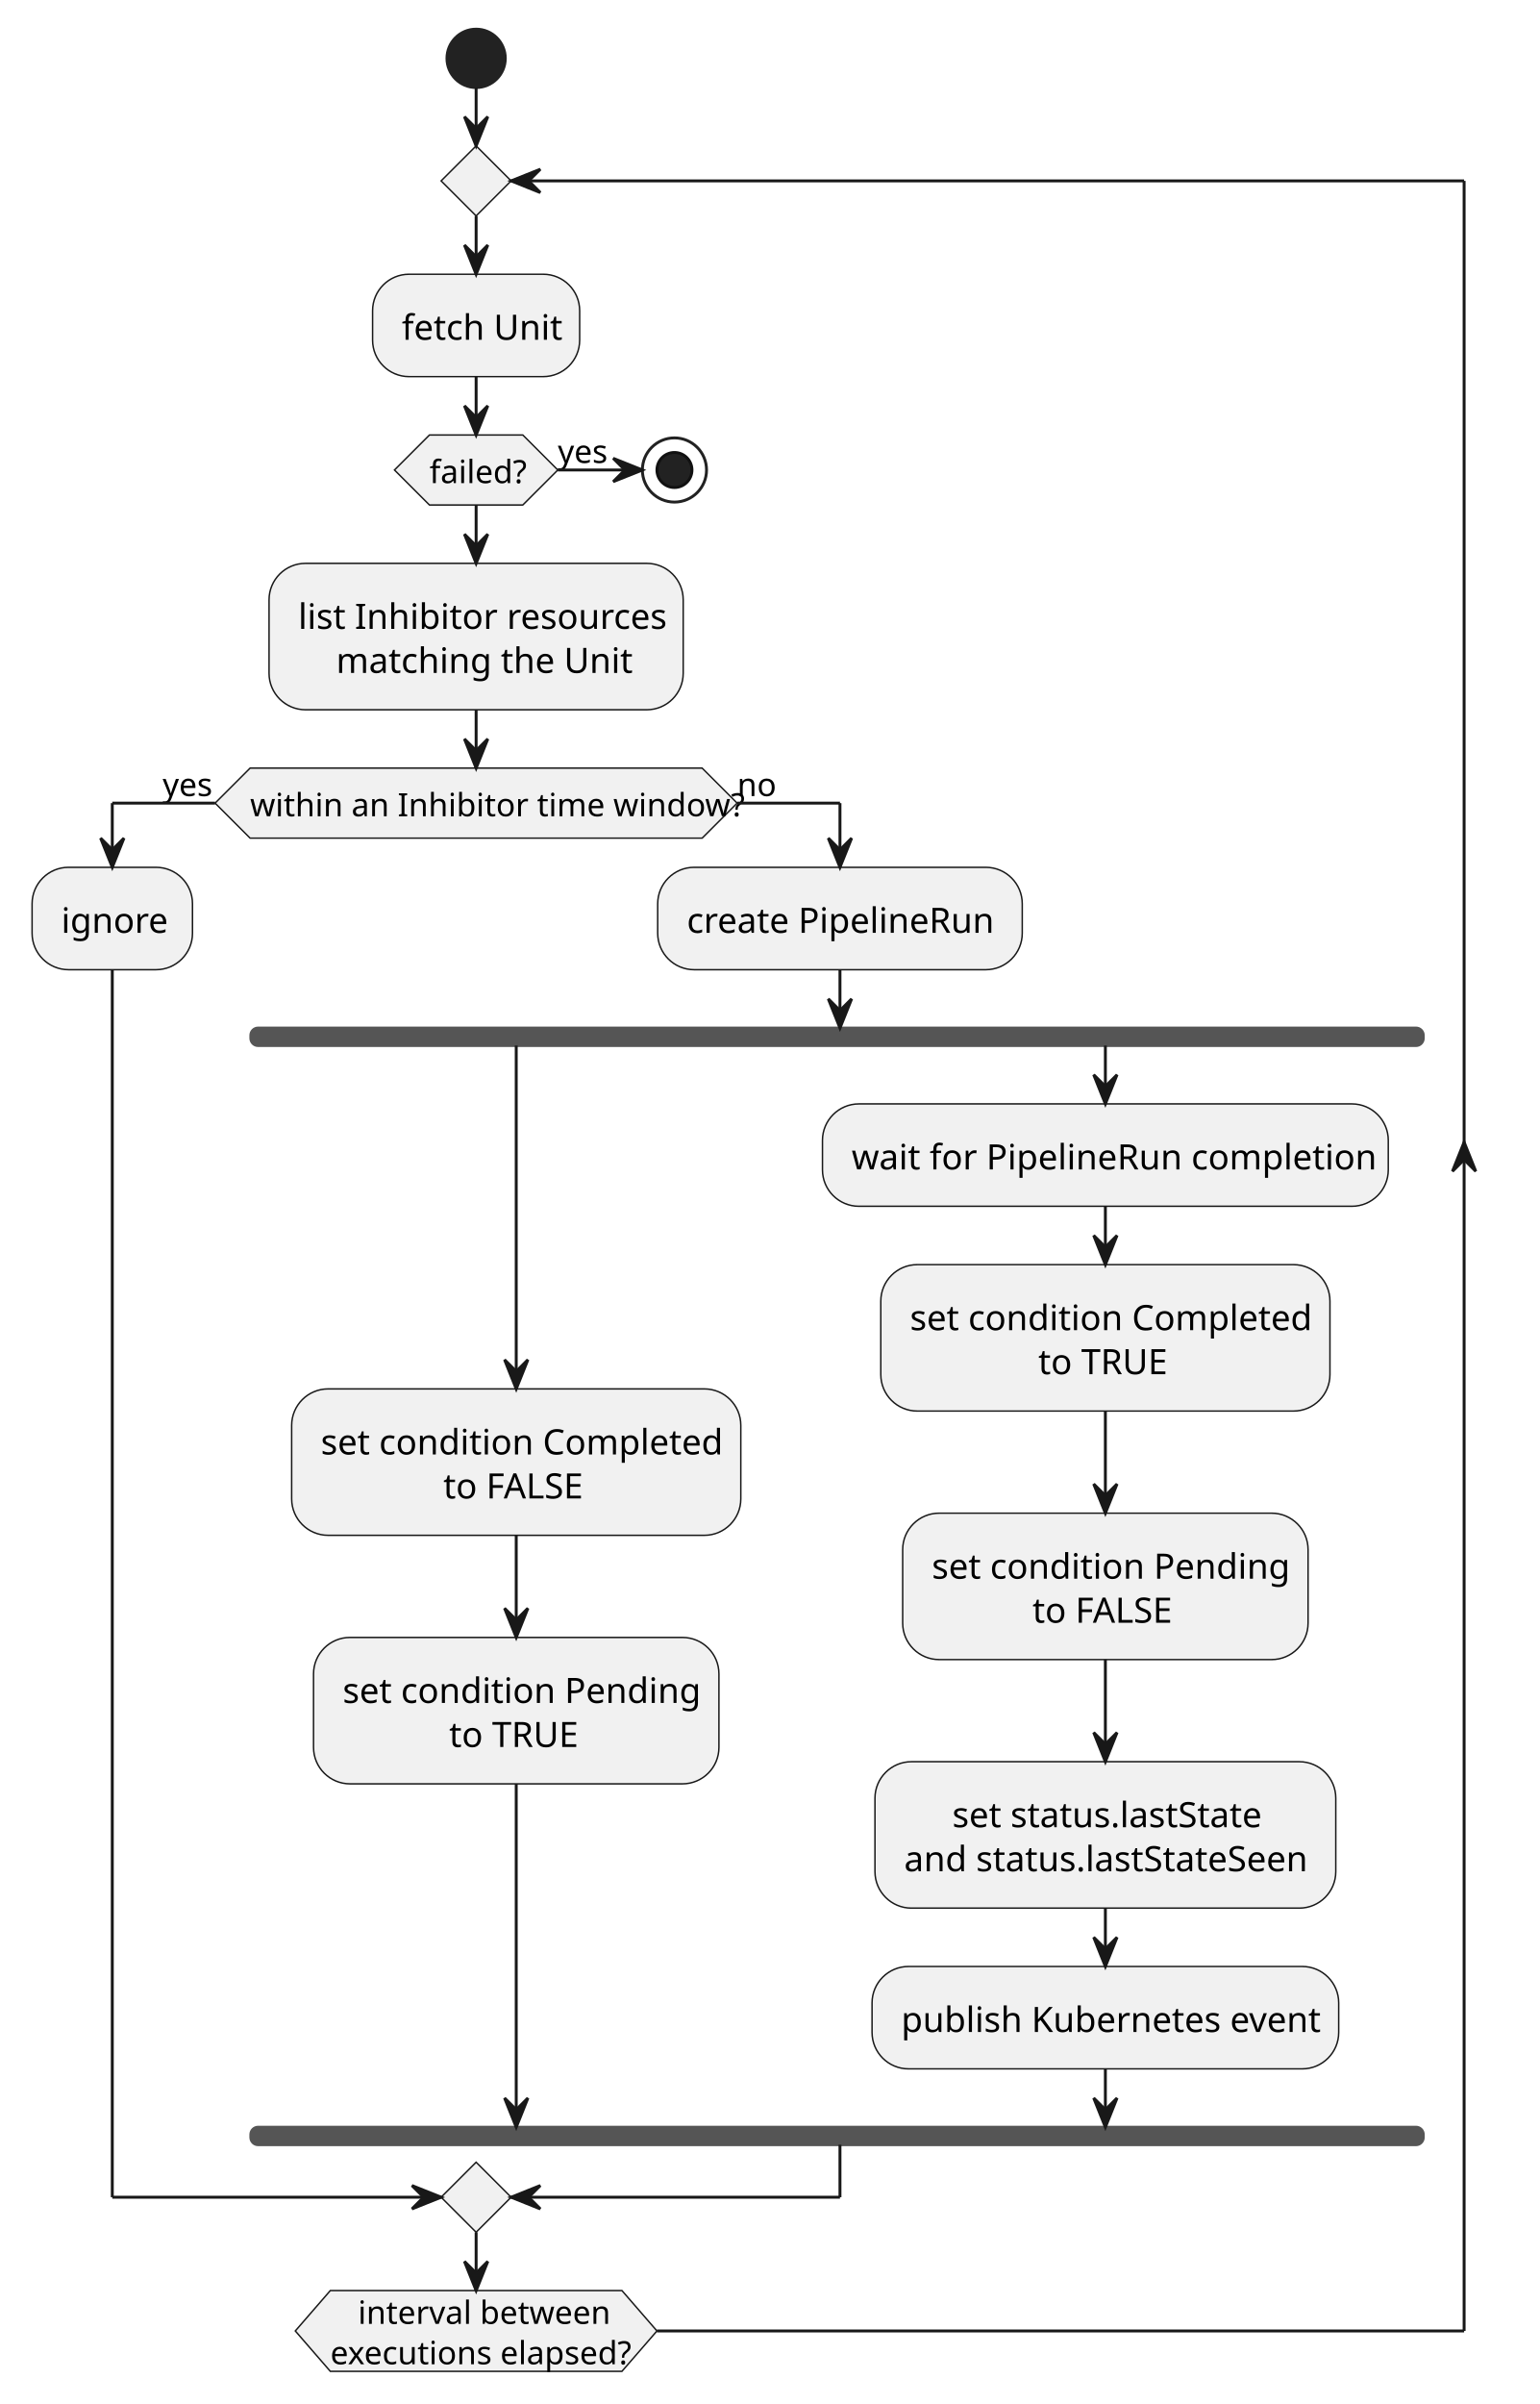
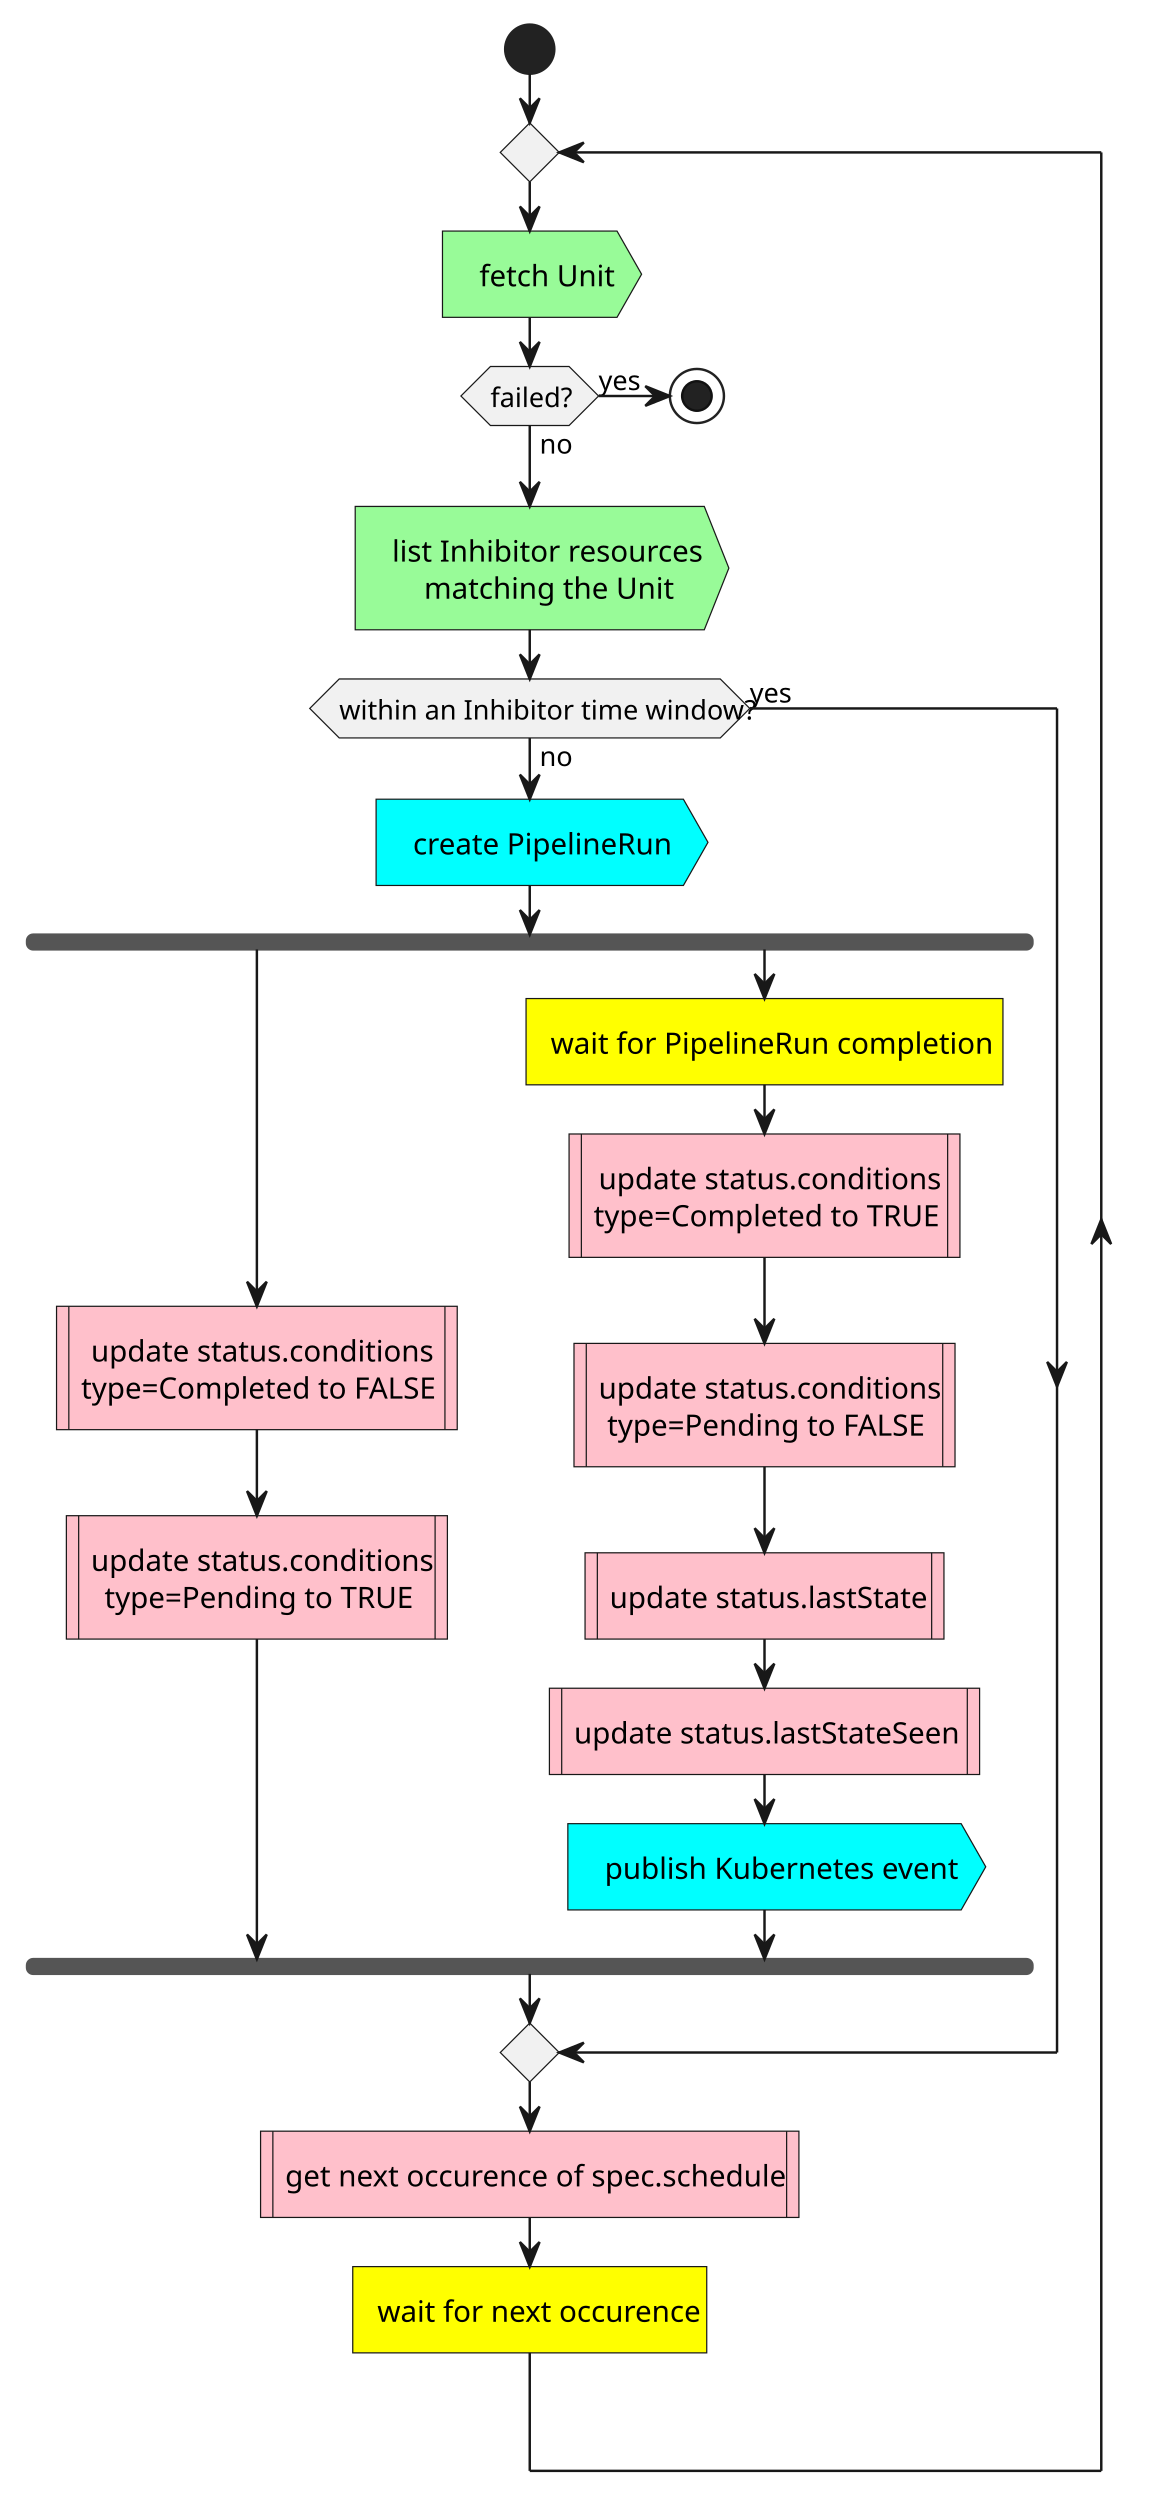
- <svg xmlns="http://www.w3.org/2000/svg" contentStyleType="text/css" height="824px" preserveAspectRatio="none" style="width:528px;height:824px;background:#FFFFFF;" version="1.1" viewBox="0 0 528 824" width="528px" zoomAndPan="magnify">
+ <svg xmlns="http://www.w3.org/2000/svg" contentStyleType="text/css" height="1017px" preserveAspectRatio="none" style="width:474px;height:1017px;background:#FFFFFF;" version="1.1" viewBox="0 0 474 1017" width="474px" zoomAndPan="magnify">
  <defs />
  <g>
-     <ellipse cx="163.25" cy="20" fill="#222222" rx="10" ry="10" style="stroke:#222222;stroke-width:1.0;" />
-     <rect fill="#F1F1F1" height="35.094" rx="12.5" ry="12.5" style="stroke:#181818;stroke-width:0.5;" width="71" x="127.75" y="94" />
-     <text fill="#000000" font-family="sans-serif" font-size="12" lengthAdjust="spacing" textLength="51" x="137.75" y="116.457">fetch Unit</text>
-     <polygon fill="#F1F1F1" points="147.25,149.094,179.25,149.094,191.25,161.094,179.25,173.094,147.25,173.094,135.25,161.094,147.25,149.094" style="stroke:#181818;stroke-width:0.5;" />
-     <text fill="#000000" font-family="sans-serif" font-size="11" lengthAdjust="spacing" textLength="32" x="147.25" y="165.595">failed?</text>
-     <text fill="#000000" font-family="sans-serif" font-size="11" lengthAdjust="spacing" textLength="18" x="191.25" y="158.677">yes</text>
-     <ellipse cx="231.25" cy="161.094" rx="11" ry="11" style="stroke:#222222;stroke-width:1.0;fill:none;" />
-     <ellipse cx="231.25" cy="161.094" fill="#222222" rx="6" ry="6" style="stroke:#111111;stroke-width:1.0;" />
-     <rect fill="#F1F1F1" height="50.188" rx="12.5" ry="12.5" style="stroke:#181818;stroke-width:0.5;" width="142" x="92.25" y="193.094" />
-     <text fill="#000000" font-family="sans-serif" font-size="12" lengthAdjust="spacing" textLength="122" x="102.25" y="215.551">list Inhibitor resources</text>
-     <text fill="#000000" font-family="sans-serif" font-size="12" lengthAdjust="spacing" textLength="96" x="115.25" y="230.644">matching the Unit</text>
-     <polygon fill="#F1F1F1" points="85.75,263.281,240.75,263.281,252.75,275.281,240.75,287.281,85.75,287.281,73.75,275.281,85.75,263.281" style="stroke:#181818;stroke-width:0.5;" />
-     <text fill="#000000" font-family="sans-serif" font-size="11" lengthAdjust="spacing" textLength="155" x="85.75" y="279.782">within an Inhibitor time window?</text>
-     <text fill="#000000" font-family="sans-serif" font-size="11" lengthAdjust="spacing" textLength="18" x="55.75" y="272.864">yes</text>
-     <text fill="#000000" font-family="sans-serif" font-size="11" lengthAdjust="spacing" textLength="12" x="252.75" y="272.864">no</text>
-     <rect fill="#F1F1F1" height="35.094" rx="12.5" ry="12.5" style="stroke:#181818;stroke-width:0.5;" width="55" x="11" y="297.281" />
-     <text fill="#000000" font-family="sans-serif" font-size="12" lengthAdjust="spacing" textLength="35" x="21" y="319.738">ignore</text>
-     <rect fill="#F1F1F1" height="35.094" rx="12.5" ry="12.5" style="stroke:#181818;stroke-width:0.5;" width="125" x="225.5" y="297.281" />
-     <text fill="#000000" font-family="sans-serif" font-size="12" lengthAdjust="spacing" textLength="105" x="235.5" y="319.738">create PipelineRun</text>
-     <rect fill="#555555" height="6" rx="2.5" ry="2.5" style="stroke:#555555;stroke-width:1.0;" width="402" x="86" y="352.375" />
-     <rect fill="#F1F1F1" height="50.188" rx="12.5" ry="12.5" style="stroke:#181818;stroke-width:0.5;" width="154" x="100" y="476.062" />
-     <text fill="#000000" font-family="sans-serif" font-size="12" lengthAdjust="spacing" textLength="134" x="110" y="498.519">set condition Completed</text>
-     <text fill="#000000" font-family="sans-serif" font-size="12" lengthAdjust="spacing" textLength="50" x="152" y="513.613">to FALSE</text>
-     <rect fill="#F1F1F1" height="50.188" rx="12.5" ry="12.5" style="stroke:#181818;stroke-width:0.5;" width="139" x="107.5" y="561.25" />
-     <text fill="#000000" font-family="sans-serif" font-size="12" lengthAdjust="spacing" textLength="119" x="117.5" y="583.707">set condition Pending</text>
-     <text fill="#000000" font-family="sans-serif" font-size="12" lengthAdjust="spacing" textLength="46" x="154" y="598.801">to TRUE</text>
-     <rect fill="#F1F1F1" height="35.094" rx="12.5" ry="12.5" style="stroke:#181818;stroke-width:0.5;" width="194" x="282" y="378.375" />
-     <text fill="#000000" font-family="sans-serif" font-size="12" lengthAdjust="spacing" textLength="174" x="292" y="400.832">wait for PipelineRun completion</text>
-     <rect fill="#F1F1F1" height="50.188" rx="12.5" ry="12.5" style="stroke:#181818;stroke-width:0.5;" width="154" x="302" y="433.469" />
-     <text fill="#000000" font-family="sans-serif" font-size="12" lengthAdjust="spacing" textLength="134" x="312" y="455.926">set condition Completed</text>
-     <text fill="#000000" font-family="sans-serif" font-size="12" lengthAdjust="spacing" textLength="46" x="356" y="471.019">to TRUE</text>
-     <rect fill="#F1F1F1" height="50.188" rx="12.5" ry="12.5" style="stroke:#181818;stroke-width:0.5;" width="139" x="309.5" y="518.656" />
-     <text fill="#000000" font-family="sans-serif" font-size="12" lengthAdjust="spacing" textLength="119" x="319.5" y="541.113">set condition Pending</text>
-     <text fill="#000000" font-family="sans-serif" font-size="12" lengthAdjust="spacing" textLength="50" x="354" y="556.207">to FALSE</text>
-     <rect fill="#F1F1F1" height="50.188" rx="12.5" ry="12.5" style="stroke:#181818;stroke-width:0.5;" width="158" x="300" y="603.844" />
-     <text fill="#000000" font-family="sans-serif" font-size="12" lengthAdjust="spacing" textLength="105" x="326.5" y="626.301">set status.lastState</text>
-     <text fill="#000000" font-family="sans-serif" font-size="12" lengthAdjust="spacing" textLength="138" x="310" y="641.394">and status.lastStateSeen</text>
-     <rect fill="#F1F1F1" height="35.094" rx="12.5" ry="12.5" style="stroke:#181818;stroke-width:0.5;" width="160" x="299" y="674.031" />
-     <text fill="#000000" font-family="sans-serif" font-size="12" lengthAdjust="spacing" textLength="140" x="309" y="696.488">publish Kubernetes event</text>
-     <rect fill="#555555" height="6" rx="2.5" ry="2.5" style="stroke:#555555;stroke-width:1.0;" width="402" x="86" y="729.125" />
-     <polygon fill="#F1F1F1" points="163.25,741.125,175.25,753.125,163.25,765.125,151.25,753.125,163.25,741.125" style="stroke:#181818;stroke-width:0.5;" />
-     <polygon fill="#F1F1F1" points="163.25,50,175.25,62,163.25,74,151.25,62,163.25,50" style="stroke:#181818;stroke-width:0.5;" />
-     <polygon fill="#F1F1F1" points="113.25,785.125,213.25,785.125,225.25,798.961,213.25,812.797,113.25,812.797,101.25,798.961,113.25,785.125" style="stroke:#181818;stroke-width:0.5;" />
-     <text fill="#000000" font-family="sans-serif" font-size="11" lengthAdjust="spacing" textLength="81" x="122.75" y="796.544">interval between</text>
-     <text fill="#000000" font-family="sans-serif" font-size="11" lengthAdjust="spacing" textLength="100" x="113.25" y="810.38">executions elapsed?</text>
-     <line style="stroke:#181818;stroke-width:1.0;" x1="163.25" x2="163.25" y1="173.094" y2="193.094" />
-     <polygon fill="#181818" points="159.25,183.094,163.25,193.094,167.25,183.094,163.25,187.094" style="stroke:#181818;stroke-width:1.0;" />
-     <line style="stroke:#181818;stroke-width:1.0;" x1="191.25" x2="220.25" y1="161.094" y2="161.094" />
-     <polygon fill="#181818" points="210.25,157.094,220.25,161.094,210.25,165.094,214.25,161.094" style="stroke:#181818;stroke-width:1.0;" />
-     <line style="stroke:#181818;stroke-width:1.0;" x1="163.25" x2="163.25" y1="129.094" y2="149.094" />
-     <polygon fill="#181818" points="159.25,139.094,163.25,149.094,167.25,139.094,163.25,143.094" style="stroke:#181818;stroke-width:1.0;" />
-     <line style="stroke:#181818;stroke-width:1.0;" x1="177" x2="177" y1="526.25" y2="561.25" />
-     <polygon fill="#181818" points="173,551.25,177,561.25,181,551.25,177,555.25" style="stroke:#181818;stroke-width:1.0;" />
-     <line style="stroke:#181818;stroke-width:1.0;" x1="379" x2="379" y1="413.469" y2="433.469" />
-     <polygon fill="#181818" points="375,423.469,379,433.469,383,423.469,379,427.469" style="stroke:#181818;stroke-width:1.0;" />
-     <line style="stroke:#181818;stroke-width:1.0;" x1="379" x2="379" y1="483.656" y2="518.656" />
-     <polygon fill="#181818" points="375,508.656,379,518.656,383,508.656,379,512.656" style="stroke:#181818;stroke-width:1.0;" />
-     <line style="stroke:#181818;stroke-width:1.0;" x1="379" x2="379" y1="568.844" y2="603.844" />
-     <polygon fill="#181818" points="375,593.844,379,603.844,383,593.844,379,597.844" style="stroke:#181818;stroke-width:1.0;" />
-     <line style="stroke:#181818;stroke-width:1.0;" x1="379" x2="379" y1="654.031" y2="674.031" />
-     <polygon fill="#181818" points="375,664.031,379,674.031,383,664.031,379,668.031" style="stroke:#181818;stroke-width:1.0;" />
-     <line style="stroke:#181818;stroke-width:1.0;" x1="177" x2="177" y1="358.375" y2="476.062" />
-     <polygon fill="#181818" points="173,466.062,177,476.062,181,466.062,177,470.062" style="stroke:#181818;stroke-width:1.0;" />
-     <line style="stroke:#181818;stroke-width:1.0;" x1="379" x2="379" y1="358.375" y2="378.375" />
-     <polygon fill="#181818" points="375,368.375,379,378.375,383,368.375,379,372.375" style="stroke:#181818;stroke-width:1.0;" />
-     <line style="stroke:#181818;stroke-width:1.0;" x1="177" x2="177" y1="611.438" y2="729.125" />
-     <polygon fill="#181818" points="173,719.125,177,729.125,181,719.125,177,723.125" style="stroke:#181818;stroke-width:1.0;" />
-     <line style="stroke:#181818;stroke-width:1.0;" x1="379" x2="379" y1="709.125" y2="729.125" />
-     <polygon fill="#181818" points="375,719.125,379,729.125,383,719.125,379,723.125" style="stroke:#181818;stroke-width:1.0;" />
-     <line style="stroke:#181818;stroke-width:1.0;" x1="288" x2="288" y1="332.375" y2="352.375" />
-     <polygon fill="#181818" points="284,342.375,288,352.375,292,342.375,288,346.375" style="stroke:#181818;stroke-width:1.0;" />
-     <line style="stroke:#181818;stroke-width:1.0;" x1="73.75" x2="38.5" y1="275.281" y2="275.281" />
-     <line style="stroke:#181818;stroke-width:1.0;" x1="38.5" x2="38.5" y1="275.281" y2="297.281" />
-     <polygon fill="#181818" points="34.5,287.281,38.5,297.281,42.5,287.281,38.5,291.281" style="stroke:#181818;stroke-width:1.0;" />
-     <line style="stroke:#181818;stroke-width:1.0;" x1="252.75" x2="288" y1="275.281" y2="275.281" />
-     <line style="stroke:#181818;stroke-width:1.0;" x1="288" x2="288" y1="275.281" y2="297.281" />
-     <polygon fill="#181818" points="284,287.281,288,297.281,292,287.281,288,291.281" style="stroke:#181818;stroke-width:1.0;" />
-     <line style="stroke:#181818;stroke-width:1.0;" x1="38.5" x2="38.5" y1="332.375" y2="753.125" />
-     <line style="stroke:#181818;stroke-width:1.0;" x1="38.5" x2="151.25" y1="753.125" y2="753.125" />
-     <polygon fill="#181818" points="141.25,749.125,151.25,753.125,141.25,757.125,145.25,753.125" style="stroke:#181818;stroke-width:1.0;" />
-     <line style="stroke:#181818;stroke-width:1.0;" x1="288" x2="288" y1="735.125" y2="753.125" />
-     <line style="stroke:#181818;stroke-width:1.0;" x1="288" x2="175.25" y1="753.125" y2="753.125" />
-     <polygon fill="#181818" points="185.25,749.125,175.25,753.125,185.25,757.125,181.25,753.125" style="stroke:#181818;stroke-width:1.0;" />
-     <line style="stroke:#181818;stroke-width:1.0;" x1="163.25" x2="163.25" y1="243.281" y2="263.281" />
-     <polygon fill="#181818" points="159.25,253.281,163.25,263.281,167.25,253.281,163.25,257.281" style="stroke:#181818;stroke-width:1.0;" />
-     <line style="stroke:#181818;stroke-width:1.0;" x1="163.25" x2="163.25" y1="74" y2="94" />
-     <polygon fill="#181818" points="159.25,84,163.25,94,167.25,84,163.25,88" style="stroke:#181818;stroke-width:1.0;" />
-     <line style="stroke:#181818;stroke-width:1.0;" x1="225.25" x2="502" y1="798.961" y2="798.961" />
-     <polygon fill="#181818" points="498,401.481,502,391.481,506,401.481,502,397.481" style="stroke:#181818;stroke-width:1.0;" />
-     <line style="stroke:#181818;stroke-width:1.0;" x1="502" x2="502" y1="62" y2="798.961" />
-     <line style="stroke:#181818;stroke-width:1.0;" x1="502" x2="175.25" y1="62" y2="62" />
-     <polygon fill="#181818" points="185.25,58,175.25,62,185.25,66,181.25,62" style="stroke:#181818;stroke-width:1.0;" />
-     <line style="stroke:#181818;stroke-width:1.0;" x1="163.25" x2="163.25" y1="765.125" y2="785.125" />
-     <polygon fill="#181818" points="159.25,775.125,163.25,785.125,167.25,775.125,163.25,779.125" style="stroke:#181818;stroke-width:1.0;" />
-     <line style="stroke:#181818;stroke-width:1.0;" x1="163.25" x2="163.25" y1="30" y2="50" />
-     <polygon fill="#181818" points="159.25,40,163.25,50,167.25,40,163.25,44" style="stroke:#181818;stroke-width:1.0;" />
+     <ellipse cx="215.5" cy="20" fill="#222222" rx="10" ry="10" style="stroke:#222222;stroke-width:1.0;" />
+     <polygon fill="#98FB98" points="180,94,251,94,261,111.547,251,129.094,180,129.094" style="stroke:#181818;stroke-width:0.5;" />
+     <text fill="#000000" font-family="sans-serif" font-size="12" lengthAdjust="spacing" textLength="51" x="195" y="116.457">fetch Unit</text>
+     <polygon fill="#F1F1F1" points="199.5,149.094,231.5,149.094,243.5,161.094,231.5,173.094,199.5,173.094,187.5,161.094,199.5,149.094" style="stroke:#181818;stroke-width:0.5;" />
+     <text fill="#000000" font-family="sans-serif" font-size="11" lengthAdjust="spacing" textLength="12" x="219.5" y="184.513">no</text>
+     <text fill="#000000" font-family="sans-serif" font-size="11" lengthAdjust="spacing" textLength="32" x="199.5" y="165.595">failed?</text>
+     <text fill="#000000" font-family="sans-serif" font-size="11" lengthAdjust="spacing" textLength="18" x="243.5" y="158.677">yes</text>
+     <ellipse cx="283.5" cy="161.094" rx="11" ry="11" style="stroke:#222222;stroke-width:1.0;fill:none;" />
+     <ellipse cx="283.5" cy="161.094" fill="#222222" rx="6" ry="6" style="stroke:#111111;stroke-width:1.0;" />
+     <polygon fill="#98FB98" points="144.5,206.013,286.5,206.013,296.5,231.106,286.5,256.2,144.5,256.2" style="stroke:#181818;stroke-width:0.5;" />
+     <text fill="#000000" font-family="sans-serif" font-size="12" lengthAdjust="spacing" textLength="122" x="159.5" y="228.47">list Inhibitor resources</text>
+     <text fill="#000000" font-family="sans-serif" font-size="12" lengthAdjust="spacing" textLength="96" x="172.5" y="243.564">matching the Unit</text>
+     <polygon fill="#00FFFF" points="153,325.118,278,325.118,288,342.665,278,360.212,153,360.212" style="stroke:#181818;stroke-width:0.5;" />
+     <text fill="#000000" font-family="sans-serif" font-size="12" lengthAdjust="spacing" textLength="105" x="168" y="347.575">create PipelineRun</text>
+     <rect fill="#555555" height="6" rx="2.5" ry="2.5" style="stroke:#555555;stroke-width:1.0;" width="409" x="11" y="380.212" />
+     <rect fill="#FFC0CB" height="50.188" style="stroke:#181818;stroke-width:0.5;" width="163" x="23" y="531.399" />
+     <line style="stroke:#181818;stroke-width:0.5;" x1="28" x2="28" y1="531.399" y2="581.587" />
+     <line style="stroke:#181818;stroke-width:0.5;" x1="181" x2="181" y1="531.399" y2="581.587" />
+     <text fill="#000000" font-family="sans-serif" font-size="12" lengthAdjust="spacing" textLength="135" x="37" y="553.856">update status.conditions</text>
+     <text fill="#000000" font-family="sans-serif" font-size="12" lengthAdjust="spacing" textLength="143" x="33" y="568.95">type=Completed to FALSE</text>
+     <rect fill="#FFC0CB" height="50.188" style="stroke:#181818;stroke-width:0.5;" width="155" x="27" y="616.587" />
+     <line style="stroke:#181818;stroke-width:0.5;" x1="32" x2="32" y1="616.587" y2="666.774" />
+     <line style="stroke:#181818;stroke-width:0.5;" x1="177" x2="177" y1="616.587" y2="666.774" />
+     <text fill="#000000" font-family="sans-serif" font-size="12" lengthAdjust="spacing" textLength="135" x="37" y="639.044">update status.conditions</text>
+     <text fill="#000000" font-family="sans-serif" font-size="12" lengthAdjust="spacing" textLength="124" x="42.5" y="654.138">type=Pending to TRUE</text>
+     <rect fill="#FFFF00" height="35.094" style="stroke:#181818;stroke-width:0.5;" width="194" x="214" y="406.212" />
+     <text fill="#000000" font-family="sans-serif" font-size="12" lengthAdjust="spacing" textLength="174" x="224" y="428.669">wait for PipelineRun completion</text>
+     <rect fill="#FFC0CB" height="50.188" style="stroke:#181818;stroke-width:0.5;" width="159" x="231.5" y="461.306" />
+     <line style="stroke:#181818;stroke-width:0.5;" x1="236.5" x2="236.5" y1="461.306" y2="511.493" />
+     <line style="stroke:#181818;stroke-width:0.5;" x1="385.5" x2="385.5" y1="461.306" y2="511.493" />
+     <text fill="#000000" font-family="sans-serif" font-size="12" lengthAdjust="spacing" textLength="135" x="243.5" y="483.763">update status.conditions</text>
+     <text fill="#000000" font-family="sans-serif" font-size="12" lengthAdjust="spacing" textLength="139" x="241.5" y="498.856">type=Completed to TRUE</text>
+     <rect fill="#FFC0CB" height="50.188" style="stroke:#181818;stroke-width:0.5;" width="155" x="233.5" y="546.493" />
+     <line style="stroke:#181818;stroke-width:0.5;" x1="238.5" x2="238.5" y1="546.493" y2="596.681" />
+     <line style="stroke:#181818;stroke-width:0.5;" x1="383.5" x2="383.5" y1="546.493" y2="596.681" />
+     <text fill="#000000" font-family="sans-serif" font-size="12" lengthAdjust="spacing" textLength="135" x="243.5" y="568.95">update status.conditions</text>
+     <text fill="#000000" font-family="sans-serif" font-size="12" lengthAdjust="spacing" textLength="128" x="247" y="584.044">type=Pending to FALSE</text>
+     <rect fill="#FFC0CB" height="35.094" style="stroke:#181818;stroke-width:0.5;" width="146" x="238" y="631.681" />
+     <line style="stroke:#181818;stroke-width:0.5;" x1="243" x2="243" y1="631.681" y2="666.774" />
+     <line style="stroke:#181818;stroke-width:0.5;" x1="379" x2="379" y1="631.681" y2="666.774" />
+     <text fill="#000000" font-family="sans-serif" font-size="12" lengthAdjust="spacing" textLength="126" x="248" y="654.138">update status.lastState</text>
+     <rect fill="#FFC0CB" height="35.094" style="stroke:#181818;stroke-width:0.5;" width="175" x="223.5" y="686.774" />
+     <line style="stroke:#181818;stroke-width:0.5;" x1="228.5" x2="228.5" y1="686.774" y2="721.868" />
+     <line style="stroke:#181818;stroke-width:0.5;" x1="393.5" x2="393.5" y1="686.774" y2="721.868" />
+     <text fill="#000000" font-family="sans-serif" font-size="12" lengthAdjust="spacing" textLength="155" x="233.5" y="709.231">update status.lastStateSeen</text>
+     <polygon fill="#00FFFF" points="231,741.868,391,741.868,401,759.415,391,776.962,231,776.962" style="stroke:#181818;stroke-width:0.5;" />
+     <text fill="#000000" font-family="sans-serif" font-size="12" lengthAdjust="spacing" textLength="140" x="246" y="764.325">publish Kubernetes event</text>
+     <rect fill="#555555" height="6" rx="2.5" ry="2.5" style="stroke:#555555;stroke-width:1.0;" width="409" x="11" y="796.962" />
+     <polygon fill="#F1F1F1" points="138,276.2,293,276.2,305,288.2,293,300.2,138,300.2,126,288.2,138,276.2" style="stroke:#181818;stroke-width:0.5;" />
+     <text fill="#000000" font-family="sans-serif" font-size="11" lengthAdjust="spacing" textLength="12" x="219.5" y="311.619">no</text>
+     <text fill="#000000" font-family="sans-serif" font-size="11" lengthAdjust="spacing" textLength="155" x="138" y="292.701">within an Inhibitor time window?</text>
+     <text fill="#000000" font-family="sans-serif" font-size="11" lengthAdjust="spacing" textLength="18" x="305" y="285.783">yes</text>
+     <polygon fill="#F1F1F1" points="215.5,822.962,227.5,834.962,215.5,846.962,203.5,834.962,215.5,822.962" style="stroke:#181818;stroke-width:0.5;" />
+     <rect fill="#FFC0CB" height="35.094" style="stroke:#181818;stroke-width:0.5;" width="219" x="106" y="866.962" />
+     <line style="stroke:#181818;stroke-width:0.5;" x1="111" x2="111" y1="866.962" y2="902.056" />
+     <line style="stroke:#181818;stroke-width:0.5;" x1="320" x2="320" y1="866.962" y2="902.056" />
+     <text fill="#000000" font-family="sans-serif" font-size="12" lengthAdjust="spacing" textLength="199" x="116" y="889.419">get next occurence of spec.schedule</text>
+     <rect fill="#FFFF00" height="35.094" style="stroke:#181818;stroke-width:0.5;" width="144" x="143.5" y="922.056" />
+     <text fill="#000000" font-family="sans-serif" font-size="12" lengthAdjust="spacing" textLength="124" x="153.5" y="944.513">wait for next occurence</text>
+     <polygon fill="#F1F1F1" points="215.5,50,227.5,62,215.5,74,203.5,62,215.5,50" style="stroke:#181818;stroke-width:0.5;" />
+     <line style="stroke:#181818;stroke-width:1.0;" x1="215.5" x2="215.5" y1="173.094" y2="206.013" />
+     <polygon fill="#181818" points="211.5,196.013,215.5,206.013,219.5,196.013,215.5,200.013" style="stroke:#181818;stroke-width:1.0;" />
+     <line style="stroke:#181818;stroke-width:1.0;" x1="243.5" x2="272.5" y1="161.094" y2="161.094" />
+     <polygon fill="#181818" points="262.5,157.094,272.5,161.094,262.5,165.094,266.5,161.094" style="stroke:#181818;stroke-width:1.0;" />
+     <line style="stroke:#181818;stroke-width:1.0;" x1="215.5" x2="215.5" y1="129.094" y2="149.094" />
+     <polygon fill="#181818" points="211.5,139.094,215.5,149.094,219.5,139.094,215.5,143.094" style="stroke:#181818;stroke-width:1.0;" />
+     <line style="stroke:#181818;stroke-width:1.0;" x1="104.5" x2="104.5" y1="581.587" y2="616.587" />
+     <polygon fill="#181818" points="100.5,606.587,104.5,616.587,108.5,606.587,104.5,610.587" style="stroke:#181818;stroke-width:1.0;" />
+     <line style="stroke:#181818;stroke-width:1.0;" x1="311" x2="311" y1="441.306" y2="461.306" />
+     <polygon fill="#181818" points="307,451.306,311,461.306,315,451.306,311,455.306" style="stroke:#181818;stroke-width:1.0;" />
+     <line style="stroke:#181818;stroke-width:1.0;" x1="311" x2="311" y1="511.493" y2="546.493" />
+     <polygon fill="#181818" points="307,536.493,311,546.493,315,536.493,311,540.493" style="stroke:#181818;stroke-width:1.0;" />
+     <line style="stroke:#181818;stroke-width:1.0;" x1="311" x2="311" y1="596.681" y2="631.681" />
+     <polygon fill="#181818" points="307,621.681,311,631.681,315,621.681,311,625.681" style="stroke:#181818;stroke-width:1.0;" />
+     <line style="stroke:#181818;stroke-width:1.0;" x1="311" x2="311" y1="666.774" y2="686.774" />
+     <polygon fill="#181818" points="307,676.774,311,686.774,315,676.774,311,680.774" style="stroke:#181818;stroke-width:1.0;" />
+     <line style="stroke:#181818;stroke-width:1.0;" x1="311" x2="311" y1="721.868" y2="741.868" />
+     <polygon fill="#181818" points="307,731.868,311,741.868,315,731.868,311,735.868" style="stroke:#181818;stroke-width:1.0;" />
+     <line style="stroke:#181818;stroke-width:1.0;" x1="104.5" x2="104.5" y1="386.212" y2="531.399" />
+     <polygon fill="#181818" points="100.5,521.399,104.5,531.399,108.5,521.399,104.5,525.399" style="stroke:#181818;stroke-width:1.0;" />
+     <line style="stroke:#181818;stroke-width:1.0;" x1="311" x2="311" y1="386.212" y2="406.212" />
+     <polygon fill="#181818" points="307,396.212,311,406.212,315,396.212,311,400.212" style="stroke:#181818;stroke-width:1.0;" />
+     <line style="stroke:#181818;stroke-width:1.0;" x1="104.5" x2="104.5" y1="666.774" y2="796.962" />
+     <polygon fill="#181818" points="100.5,786.962,104.5,796.962,108.5,786.962,104.5,790.962" style="stroke:#181818;stroke-width:1.0;" />
+     <line style="stroke:#181818;stroke-width:1.0;" x1="311" x2="311" y1="776.962" y2="796.962" />
+     <polygon fill="#181818" points="307,786.962,311,796.962,315,786.962,311,790.962" style="stroke:#181818;stroke-width:1.0;" />
+     <line style="stroke:#181818;stroke-width:1.0;" x1="215.5" x2="215.5" y1="360.212" y2="380.212" />
+     <polygon fill="#181818" points="211.5,370.212,215.5,380.212,219.5,370.212,215.5,374.212" style="stroke:#181818;stroke-width:1.0;" />
+     <line style="stroke:#181818;stroke-width:1.0;" x1="215.5" x2="215.5" y1="300.2" y2="325.118" />
+     <polygon fill="#181818" points="211.5,315.118,215.5,325.118,219.5,315.118,215.5,319.118" style="stroke:#181818;stroke-width:1.0;" />
+     <line style="stroke:#181818;stroke-width:1.0;" x1="305" x2="430" y1="288.2" y2="288.2" />
+     <polygon fill="#181818" points="426,554.04,430,564.04,434,554.04,430,558.04" style="stroke:#181818;stroke-width:1.0;" />
+     <line style="stroke:#181818;stroke-width:1.0;" x1="430" x2="430" y1="288.2" y2="834.962" />
+     <line style="stroke:#181818;stroke-width:1.0;" x1="430" x2="227.5" y1="834.962" y2="834.962" />
+     <polygon fill="#181818" points="237.5,830.962,227.5,834.962,237.5,838.962,233.5,834.962" style="stroke:#181818;stroke-width:1.0;" />
+     <line style="stroke:#181818;stroke-width:1.0;" x1="215.5" x2="215.5" y1="802.962" y2="822.962" />
+     <polygon fill="#181818" points="211.5,812.962,215.5,822.962,219.5,812.962,215.5,816.962" style="stroke:#181818;stroke-width:1.0;" />
+     <line style="stroke:#181818;stroke-width:1.0;" x1="215.5" x2="215.5" y1="256.2" y2="276.2" />
+     <polygon fill="#181818" points="211.5,266.2,215.5,276.2,219.5,266.2,215.5,270.2" style="stroke:#181818;stroke-width:1.0;" />
+     <line style="stroke:#181818;stroke-width:1.0;" x1="215.5" x2="215.5" y1="846.962" y2="866.962" />
+     <polygon fill="#181818" points="211.5,856.962,215.5,866.962,219.5,856.962,215.5,860.962" style="stroke:#181818;stroke-width:1.0;" />
+     <line style="stroke:#181818;stroke-width:1.0;" x1="215.5" x2="215.5" y1="902.056" y2="922.056" />
+     <polygon fill="#181818" points="211.5,912.056,215.5,922.056,219.5,912.056,215.5,916.056" style="stroke:#181818;stroke-width:1.0;" />
+     <line style="stroke:#181818;stroke-width:1.0;" x1="215.5" x2="215.5" y1="74" y2="94" />
+     <polygon fill="#181818" points="211.5,84,215.5,94,219.5,84,215.5,88" style="stroke:#181818;stroke-width:1.0;" />
+     <line style="stroke:#181818;stroke-width:1.0;" x1="215.5" x2="215.5" y1="957.149" y2="1005.149" />
+     <line style="stroke:#181818;stroke-width:1.0;" x1="215.5" x2="448" y1="1005.149" y2="1005.149" />
+     <polygon fill="#181818" points="444,506.075,448,496.075,452,506.075,448,502.075" style="stroke:#181818;stroke-width:1.0;" />
+     <line style="stroke:#181818;stroke-width:1.0;" x1="448" x2="448" y1="62" y2="1005.149" />
+     <line style="stroke:#181818;stroke-width:1.0;" x1="448" x2="227.5" y1="62" y2="62" />
+     <polygon fill="#181818" points="237.5,58,227.5,62,237.5,66,233.5,62" style="stroke:#181818;stroke-width:1.0;" />
+     <line style="stroke:#181818;stroke-width:1.0;" x1="215.5" x2="215.5" y1="30" y2="50" />
+     <polygon fill="#181818" points="211.5,40,215.5,50,219.5,40,215.5,44" style="stroke:#181818;stroke-width:1.0;" />
  </g>
</svg>
